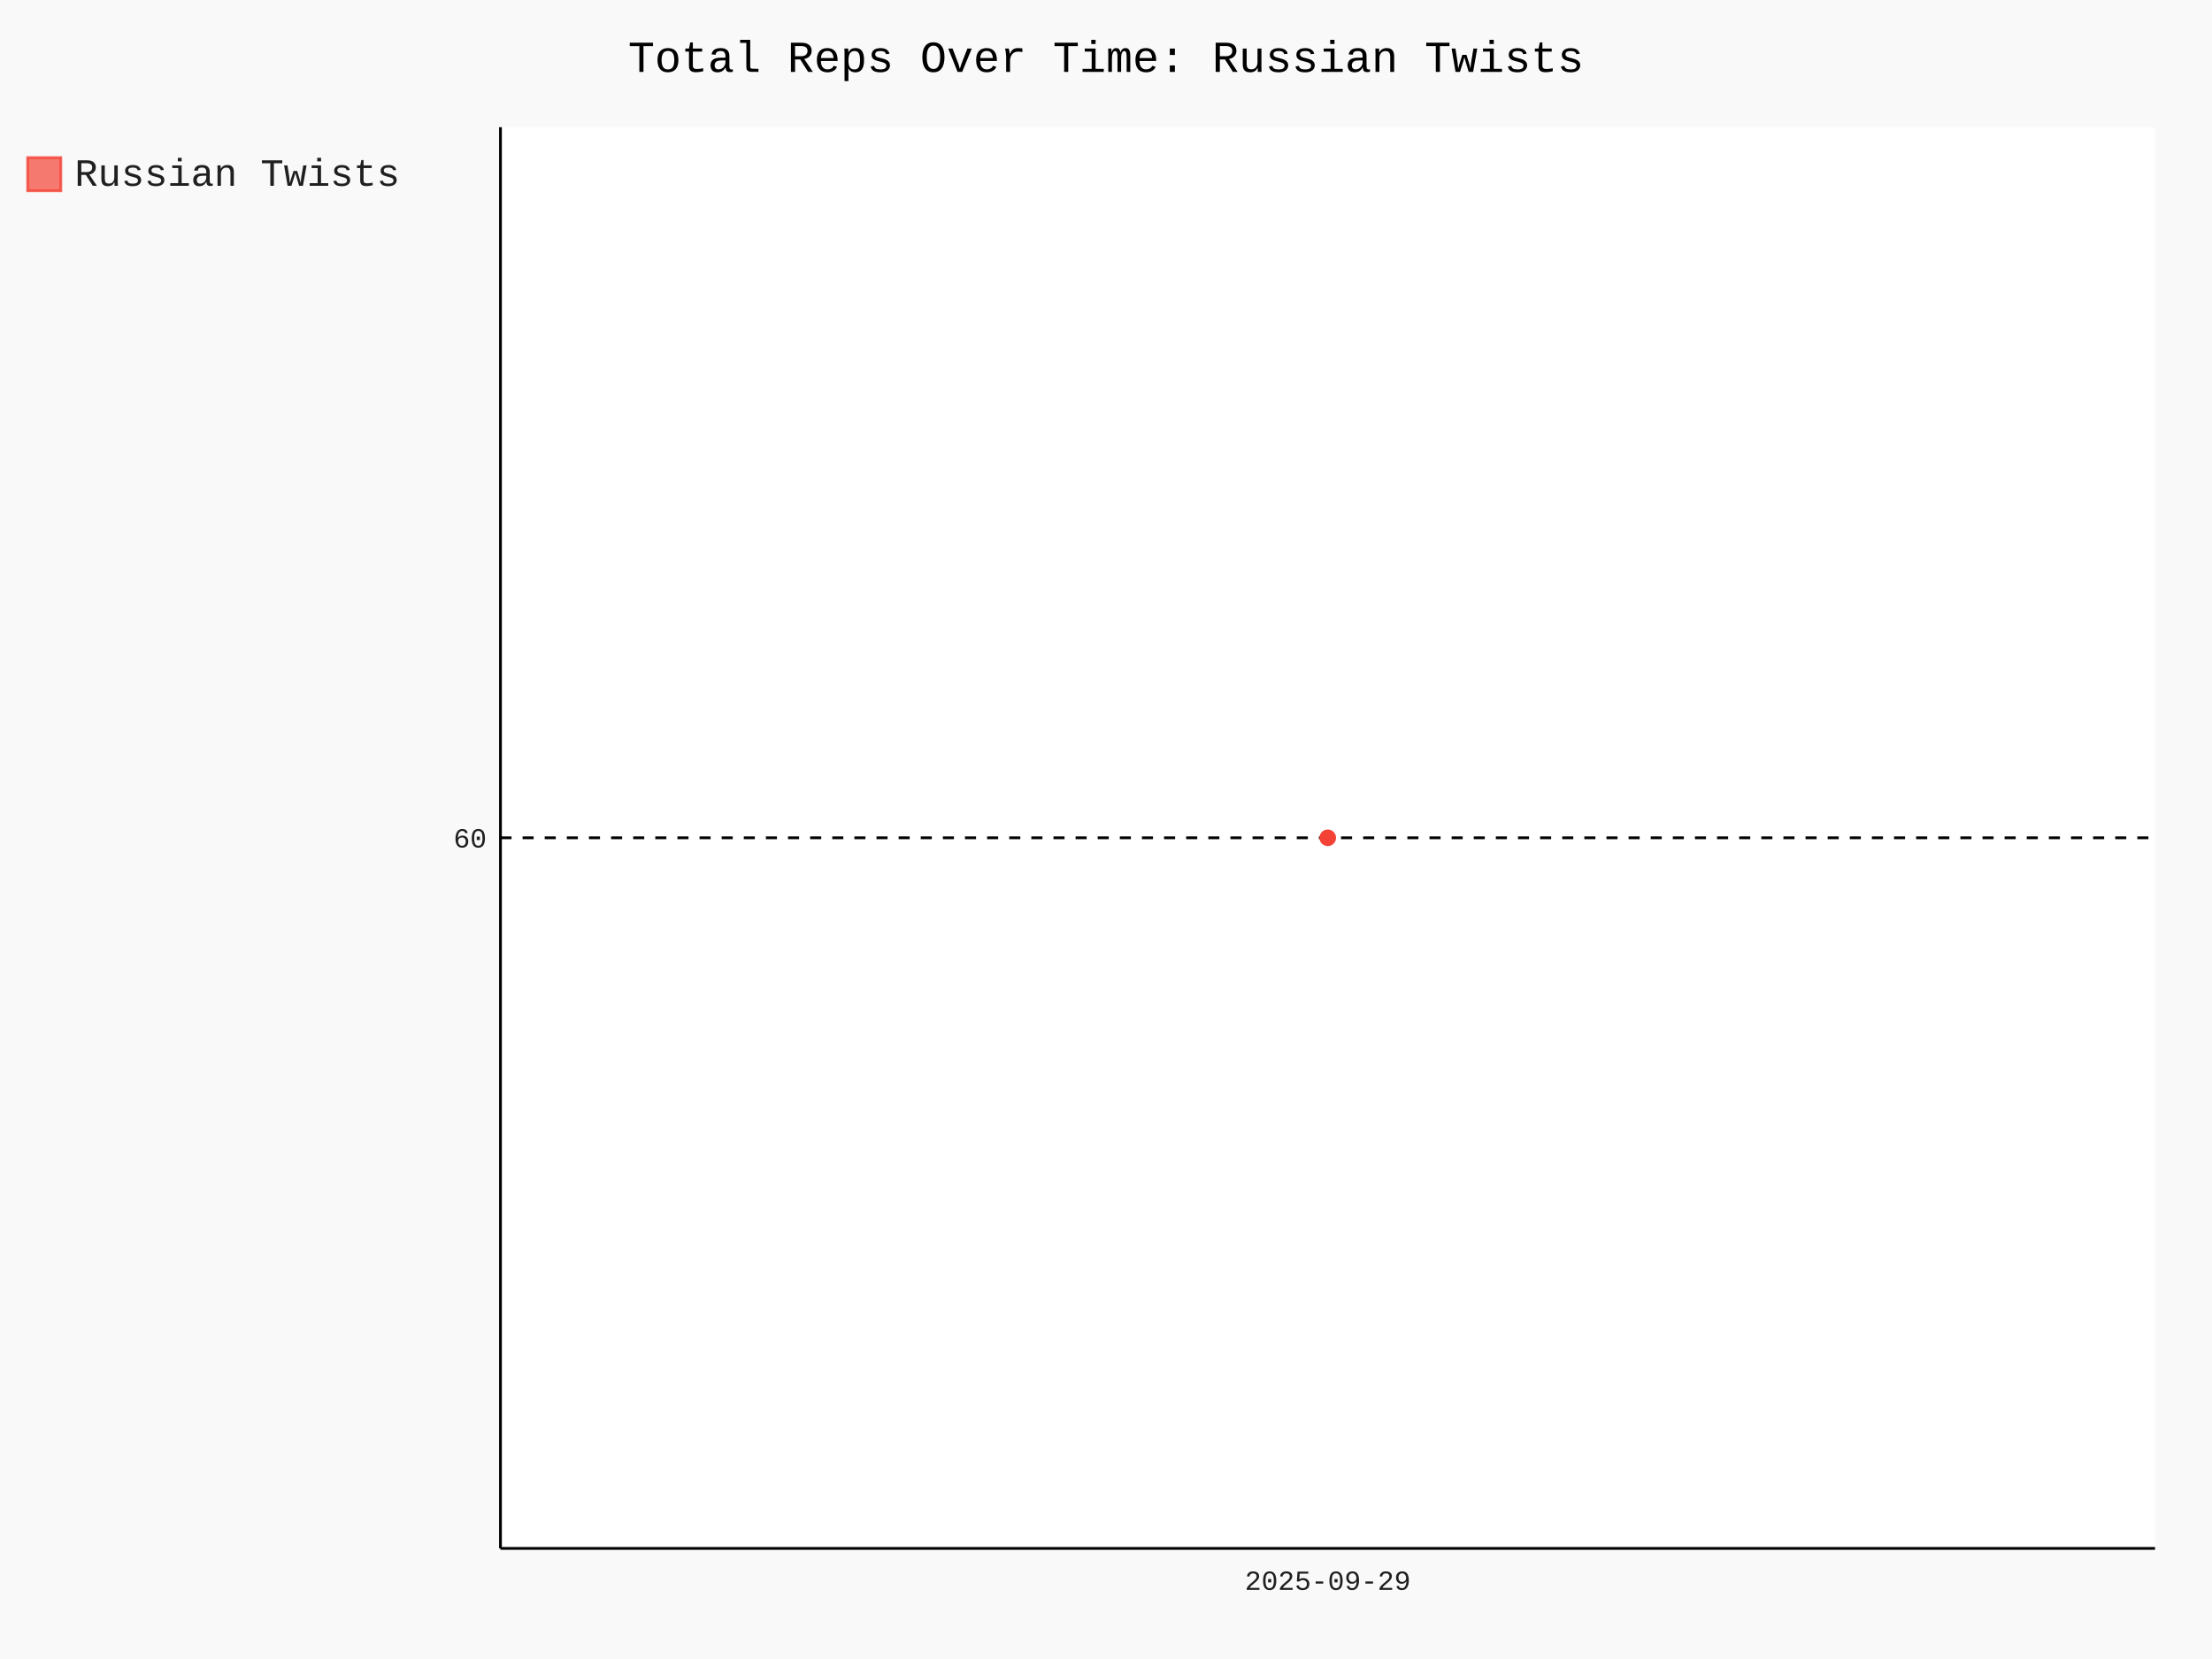
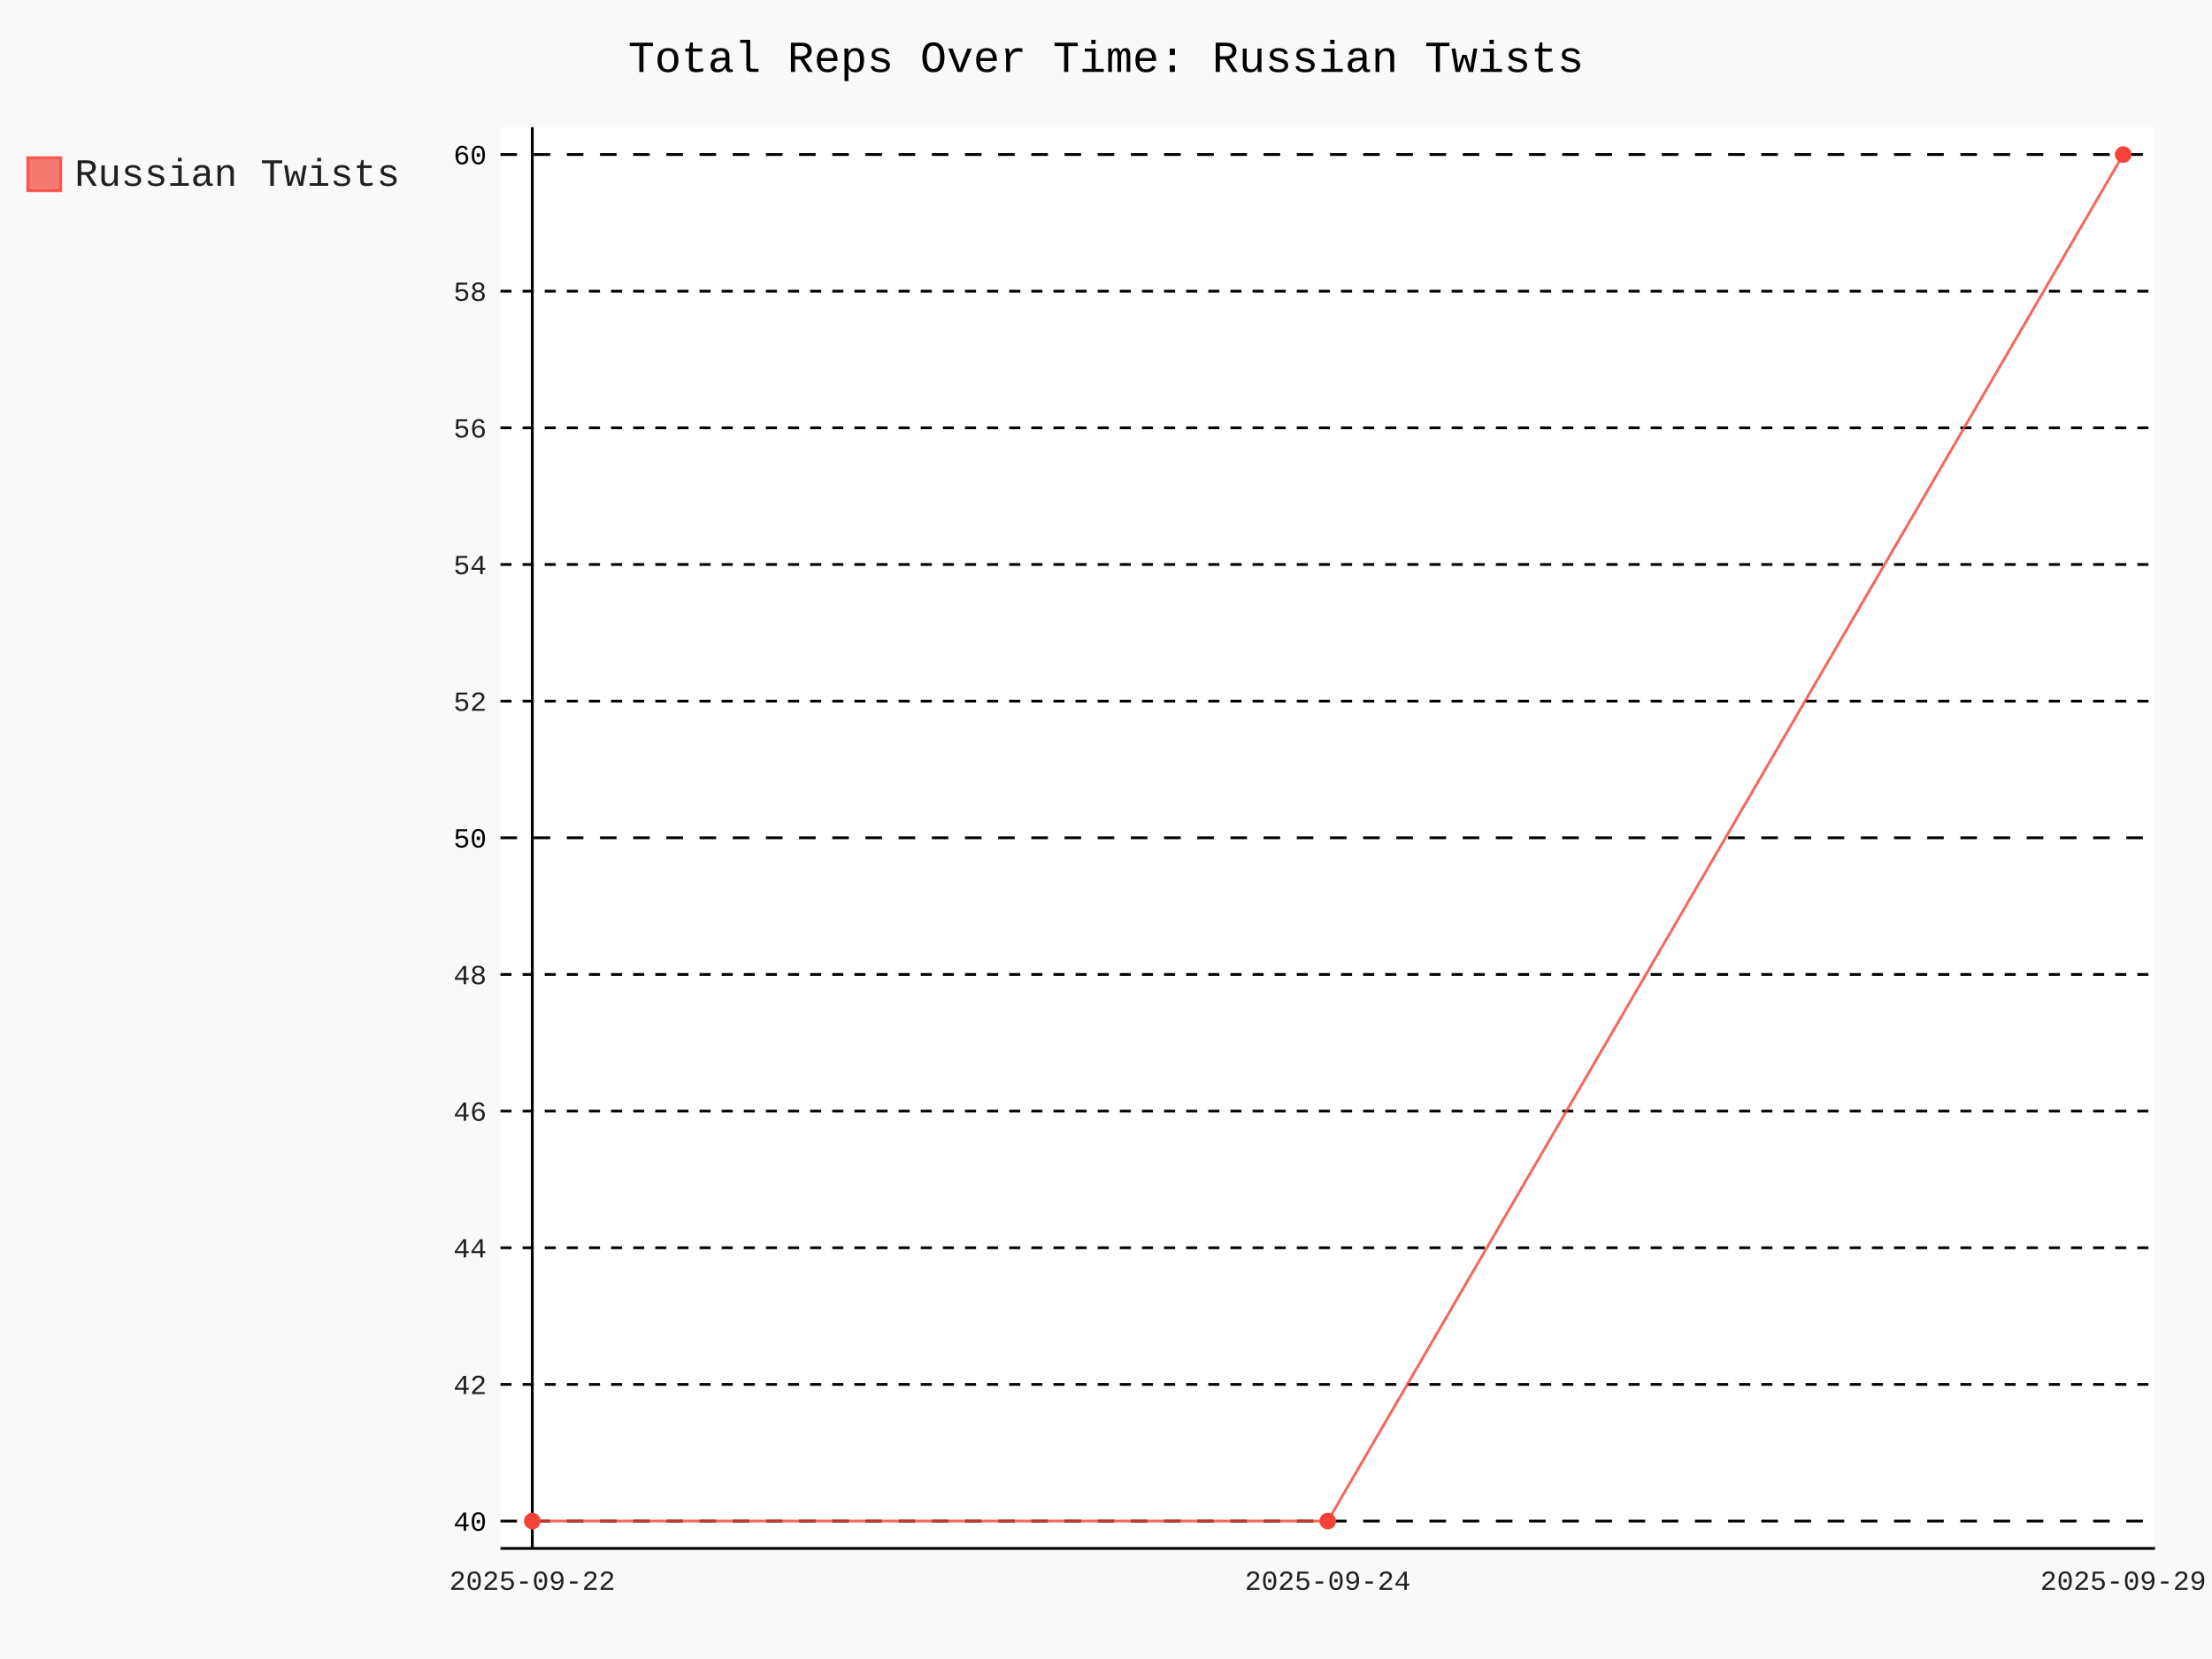
- <svg xmlns="http://www.w3.org/2000/svg" id="chart-85cf4f37-72ce-4e96-9935-febdbefbdaac" class="pygal-chart" viewBox="0 0 800 600">
+ <svg xmlns="http://www.w3.org/2000/svg" id="chart-4f6f8d46-d1d3-4659-b0f3-869dd6c1f834" class="pygal-chart" viewBox="0 0 800 600">
  <defs>
-     <style type="text/css">#chart-85cf4f37-72ce-4e96-9935-febdbefbdaac{-webkit-user-select:none;-webkit-font-smoothing:antialiased;font-family:Consolas,"Liberation Mono",Menlo,Courier,monospace}#chart-85cf4f37-72ce-4e96-9935-febdbefbdaac .title{font-family:Consolas,"Liberation Mono",Menlo,Courier,monospace;font-size:16px}#chart-85cf4f37-72ce-4e96-9935-febdbefbdaac .legends .legend text{font-family:Consolas,"Liberation Mono",Menlo,Courier,monospace;font-size:14px}#chart-85cf4f37-72ce-4e96-9935-febdbefbdaac .axis text{font-family:Consolas,"Liberation Mono",Menlo,Courier,monospace;font-size:10px}#chart-85cf4f37-72ce-4e96-9935-febdbefbdaac .axis text.major{font-family:Consolas,"Liberation Mono",Menlo,Courier,monospace;font-size:10px}#chart-85cf4f37-72ce-4e96-9935-febdbefbdaac .text-overlay text.value{font-family:Consolas,"Liberation Mono",Menlo,Courier,monospace;font-size:16px}#chart-85cf4f37-72ce-4e96-9935-febdbefbdaac .text-overlay text.label{font-family:Consolas,"Liberation Mono",Menlo,Courier,monospace;font-size:10px}#chart-85cf4f37-72ce-4e96-9935-febdbefbdaac .tooltip{font-family:Consolas,"Liberation Mono",Menlo,Courier,monospace;font-size:14px}#chart-85cf4f37-72ce-4e96-9935-febdbefbdaac text.no_data{font-family:Consolas,"Liberation Mono",Menlo,Courier,monospace;font-size:64px}
- #chart-85cf4f37-72ce-4e96-9935-febdbefbdaac{background-color:rgba(249,249,249,1)}#chart-85cf4f37-72ce-4e96-9935-febdbefbdaac path,#chart-85cf4f37-72ce-4e96-9935-febdbefbdaac line,#chart-85cf4f37-72ce-4e96-9935-febdbefbdaac rect,#chart-85cf4f37-72ce-4e96-9935-febdbefbdaac circle{-webkit-transition:150ms;-moz-transition:150ms;transition:150ms}#chart-85cf4f37-72ce-4e96-9935-febdbefbdaac .graph &gt; .background{fill:rgba(249,249,249,1)}#chart-85cf4f37-72ce-4e96-9935-febdbefbdaac .plot &gt; .background{fill:rgba(255,255,255,1)}#chart-85cf4f37-72ce-4e96-9935-febdbefbdaac .graph{fill:rgba(0,0,0,.87)}#chart-85cf4f37-72ce-4e96-9935-febdbefbdaac text.no_data{fill:rgba(0,0,0,1)}#chart-85cf4f37-72ce-4e96-9935-febdbefbdaac .title{fill:rgba(0,0,0,1)}#chart-85cf4f37-72ce-4e96-9935-febdbefbdaac .legends .legend text{fill:rgba(0,0,0,.87)}#chart-85cf4f37-72ce-4e96-9935-febdbefbdaac .legends .legend:hover text{fill:rgba(0,0,0,1)}#chart-85cf4f37-72ce-4e96-9935-febdbefbdaac .axis .line{stroke:rgba(0,0,0,1)}#chart-85cf4f37-72ce-4e96-9935-febdbefbdaac .axis .guide.line{stroke:rgba(0,0,0,.54)}#chart-85cf4f37-72ce-4e96-9935-febdbefbdaac .axis .major.line{stroke:rgba(0,0,0,.87)}#chart-85cf4f37-72ce-4e96-9935-febdbefbdaac .axis text.major{fill:rgba(0,0,0,1)}#chart-85cf4f37-72ce-4e96-9935-febdbefbdaac .axis.y .guides:hover .guide.line,#chart-85cf4f37-72ce-4e96-9935-febdbefbdaac .line-graph .axis.x .guides:hover .guide.line,#chart-85cf4f37-72ce-4e96-9935-febdbefbdaac .stackedline-graph .axis.x .guides:hover .guide.line,#chart-85cf4f37-72ce-4e96-9935-febdbefbdaac .xy-graph .axis.x .guides:hover .guide.line{stroke:rgba(0,0,0,1)}#chart-85cf4f37-72ce-4e96-9935-febdbefbdaac .axis .guides:hover text{fill:rgba(0,0,0,1)}#chart-85cf4f37-72ce-4e96-9935-febdbefbdaac .reactive{fill-opacity:.7;stroke-opacity:.8;stroke-width:1}#chart-85cf4f37-72ce-4e96-9935-febdbefbdaac .ci{stroke:rgba(0,0,0,.87)}#chart-85cf4f37-72ce-4e96-9935-febdbefbdaac .reactive.active,#chart-85cf4f37-72ce-4e96-9935-febdbefbdaac .active .reactive{fill-opacity:.8;stroke-opacity:.9;stroke-width:4}#chart-85cf4f37-72ce-4e96-9935-febdbefbdaac .ci .reactive.active{stroke-width:1.5}#chart-85cf4f37-72ce-4e96-9935-febdbefbdaac .series text{fill:rgba(0,0,0,1)}#chart-85cf4f37-72ce-4e96-9935-febdbefbdaac .tooltip rect{fill:rgba(255,255,255,1);stroke:rgba(0,0,0,1);-webkit-transition:opacity 150ms;-moz-transition:opacity 150ms;transition:opacity 150ms}#chart-85cf4f37-72ce-4e96-9935-febdbefbdaac .tooltip .label{fill:rgba(0,0,0,.87)}#chart-85cf4f37-72ce-4e96-9935-febdbefbdaac .tooltip .label{fill:rgba(0,0,0,.87)}#chart-85cf4f37-72ce-4e96-9935-febdbefbdaac .tooltip .legend{font-size:.8em;fill:rgba(0,0,0,.54)}#chart-85cf4f37-72ce-4e96-9935-febdbefbdaac .tooltip .x_label{font-size:.6em;fill:rgba(0,0,0,1)}#chart-85cf4f37-72ce-4e96-9935-febdbefbdaac .tooltip .xlink{font-size:.5em;text-decoration:underline}#chart-85cf4f37-72ce-4e96-9935-febdbefbdaac .tooltip .value{font-size:1.5em}#chart-85cf4f37-72ce-4e96-9935-febdbefbdaac .bound{font-size:.5em}#chart-85cf4f37-72ce-4e96-9935-febdbefbdaac .max-value{font-size:.75em;fill:rgba(0,0,0,.54)}#chart-85cf4f37-72ce-4e96-9935-febdbefbdaac .map-element{fill:rgba(255,255,255,1);stroke:rgba(0,0,0,.54) !important}#chart-85cf4f37-72ce-4e96-9935-febdbefbdaac .map-element .reactive{fill-opacity:inherit;stroke-opacity:inherit}#chart-85cf4f37-72ce-4e96-9935-febdbefbdaac .color-0,#chart-85cf4f37-72ce-4e96-9935-febdbefbdaac .color-0 a:visited{stroke:#F44336;fill:#F44336}#chart-85cf4f37-72ce-4e96-9935-febdbefbdaac .text-overlay .color-0 text{fill:black}
- #chart-85cf4f37-72ce-4e96-9935-febdbefbdaac text.no_data{text-anchor:middle}#chart-85cf4f37-72ce-4e96-9935-febdbefbdaac .guide.line{fill:none}#chart-85cf4f37-72ce-4e96-9935-febdbefbdaac .centered{text-anchor:middle}#chart-85cf4f37-72ce-4e96-9935-febdbefbdaac .title{text-anchor:middle}#chart-85cf4f37-72ce-4e96-9935-febdbefbdaac .legends .legend text{fill-opacity:1}#chart-85cf4f37-72ce-4e96-9935-febdbefbdaac .axis.x text{text-anchor:middle}#chart-85cf4f37-72ce-4e96-9935-febdbefbdaac .axis.x:not(.web) text[transform]{text-anchor:start}#chart-85cf4f37-72ce-4e96-9935-febdbefbdaac .axis.x:not(.web) text[transform].backwards{text-anchor:end}#chart-85cf4f37-72ce-4e96-9935-febdbefbdaac .axis.y text{text-anchor:end}#chart-85cf4f37-72ce-4e96-9935-febdbefbdaac .axis.y text[transform].backwards{text-anchor:start}#chart-85cf4f37-72ce-4e96-9935-febdbefbdaac .axis.y2 text{text-anchor:start}#chart-85cf4f37-72ce-4e96-9935-febdbefbdaac .axis.y2 text[transform].backwards{text-anchor:end}#chart-85cf4f37-72ce-4e96-9935-febdbefbdaac .axis .guide.line{stroke-dasharray:4,4;stroke:black}#chart-85cf4f37-72ce-4e96-9935-febdbefbdaac .axis .major.guide.line{stroke-dasharray:6,6;stroke:black}#chart-85cf4f37-72ce-4e96-9935-febdbefbdaac .horizontal .axis.y .guide.line,#chart-85cf4f37-72ce-4e96-9935-febdbefbdaac .horizontal .axis.y2 .guide.line,#chart-85cf4f37-72ce-4e96-9935-febdbefbdaac .vertical .axis.x .guide.line{opacity:0}#chart-85cf4f37-72ce-4e96-9935-febdbefbdaac .horizontal .axis.always_show .guide.line,#chart-85cf4f37-72ce-4e96-9935-febdbefbdaac .vertical .axis.always_show .guide.line{opacity:1 !important}#chart-85cf4f37-72ce-4e96-9935-febdbefbdaac .axis.y .guides:hover .guide.line,#chart-85cf4f37-72ce-4e96-9935-febdbefbdaac .axis.y2 .guides:hover .guide.line,#chart-85cf4f37-72ce-4e96-9935-febdbefbdaac .axis.x .guides:hover .guide.line{opacity:1}#chart-85cf4f37-72ce-4e96-9935-febdbefbdaac .axis .guides:hover text{opacity:1}#chart-85cf4f37-72ce-4e96-9935-febdbefbdaac .nofill{fill:none}#chart-85cf4f37-72ce-4e96-9935-febdbefbdaac .subtle-fill{fill-opacity:.2}#chart-85cf4f37-72ce-4e96-9935-febdbefbdaac .dot{stroke-width:1px;fill-opacity:1;stroke-opacity:1}#chart-85cf4f37-72ce-4e96-9935-febdbefbdaac .dot.active{stroke-width:5px}#chart-85cf4f37-72ce-4e96-9935-febdbefbdaac .dot.negative{fill:transparent}#chart-85cf4f37-72ce-4e96-9935-febdbefbdaac text,#chart-85cf4f37-72ce-4e96-9935-febdbefbdaac tspan{stroke:none !important}#chart-85cf4f37-72ce-4e96-9935-febdbefbdaac .series text.active{opacity:1}#chart-85cf4f37-72ce-4e96-9935-febdbefbdaac .tooltip rect{fill-opacity:.95;stroke-width:.5}#chart-85cf4f37-72ce-4e96-9935-febdbefbdaac .tooltip text{fill-opacity:1}#chart-85cf4f37-72ce-4e96-9935-febdbefbdaac .showable{visibility:hidden}#chart-85cf4f37-72ce-4e96-9935-febdbefbdaac .showable.shown{visibility:visible}#chart-85cf4f37-72ce-4e96-9935-febdbefbdaac .gauge-background{fill:rgba(229,229,229,1);stroke:none}#chart-85cf4f37-72ce-4e96-9935-febdbefbdaac .bg-lines{stroke:rgba(249,249,249,1);stroke-width:2px}</style>
+     <style type="text/css">#chart-4f6f8d46-d1d3-4659-b0f3-869dd6c1f834{-webkit-user-select:none;-webkit-font-smoothing:antialiased;font-family:Consolas,"Liberation Mono",Menlo,Courier,monospace}#chart-4f6f8d46-d1d3-4659-b0f3-869dd6c1f834 .title{font-family:Consolas,"Liberation Mono",Menlo,Courier,monospace;font-size:16px}#chart-4f6f8d46-d1d3-4659-b0f3-869dd6c1f834 .legends .legend text{font-family:Consolas,"Liberation Mono",Menlo,Courier,monospace;font-size:14px}#chart-4f6f8d46-d1d3-4659-b0f3-869dd6c1f834 .axis text{font-family:Consolas,"Liberation Mono",Menlo,Courier,monospace;font-size:10px}#chart-4f6f8d46-d1d3-4659-b0f3-869dd6c1f834 .axis text.major{font-family:Consolas,"Liberation Mono",Menlo,Courier,monospace;font-size:10px}#chart-4f6f8d46-d1d3-4659-b0f3-869dd6c1f834 .text-overlay text.value{font-family:Consolas,"Liberation Mono",Menlo,Courier,monospace;font-size:16px}#chart-4f6f8d46-d1d3-4659-b0f3-869dd6c1f834 .text-overlay text.label{font-family:Consolas,"Liberation Mono",Menlo,Courier,monospace;font-size:10px}#chart-4f6f8d46-d1d3-4659-b0f3-869dd6c1f834 .tooltip{font-family:Consolas,"Liberation Mono",Menlo,Courier,monospace;font-size:14px}#chart-4f6f8d46-d1d3-4659-b0f3-869dd6c1f834 text.no_data{font-family:Consolas,"Liberation Mono",Menlo,Courier,monospace;font-size:64px}
+ #chart-4f6f8d46-d1d3-4659-b0f3-869dd6c1f834{background-color:rgba(249,249,249,1)}#chart-4f6f8d46-d1d3-4659-b0f3-869dd6c1f834 path,#chart-4f6f8d46-d1d3-4659-b0f3-869dd6c1f834 line,#chart-4f6f8d46-d1d3-4659-b0f3-869dd6c1f834 rect,#chart-4f6f8d46-d1d3-4659-b0f3-869dd6c1f834 circle{-webkit-transition:150ms;-moz-transition:150ms;transition:150ms}#chart-4f6f8d46-d1d3-4659-b0f3-869dd6c1f834 .graph &gt; .background{fill:rgba(249,249,249,1)}#chart-4f6f8d46-d1d3-4659-b0f3-869dd6c1f834 .plot &gt; .background{fill:rgba(255,255,255,1)}#chart-4f6f8d46-d1d3-4659-b0f3-869dd6c1f834 .graph{fill:rgba(0,0,0,.87)}#chart-4f6f8d46-d1d3-4659-b0f3-869dd6c1f834 text.no_data{fill:rgba(0,0,0,1)}#chart-4f6f8d46-d1d3-4659-b0f3-869dd6c1f834 .title{fill:rgba(0,0,0,1)}#chart-4f6f8d46-d1d3-4659-b0f3-869dd6c1f834 .legends .legend text{fill:rgba(0,0,0,.87)}#chart-4f6f8d46-d1d3-4659-b0f3-869dd6c1f834 .legends .legend:hover text{fill:rgba(0,0,0,1)}#chart-4f6f8d46-d1d3-4659-b0f3-869dd6c1f834 .axis .line{stroke:rgba(0,0,0,1)}#chart-4f6f8d46-d1d3-4659-b0f3-869dd6c1f834 .axis .guide.line{stroke:rgba(0,0,0,.54)}#chart-4f6f8d46-d1d3-4659-b0f3-869dd6c1f834 .axis .major.line{stroke:rgba(0,0,0,.87)}#chart-4f6f8d46-d1d3-4659-b0f3-869dd6c1f834 .axis text.major{fill:rgba(0,0,0,1)}#chart-4f6f8d46-d1d3-4659-b0f3-869dd6c1f834 .axis.y .guides:hover .guide.line,#chart-4f6f8d46-d1d3-4659-b0f3-869dd6c1f834 .line-graph .axis.x .guides:hover .guide.line,#chart-4f6f8d46-d1d3-4659-b0f3-869dd6c1f834 .stackedline-graph .axis.x .guides:hover .guide.line,#chart-4f6f8d46-d1d3-4659-b0f3-869dd6c1f834 .xy-graph .axis.x .guides:hover .guide.line{stroke:rgba(0,0,0,1)}#chart-4f6f8d46-d1d3-4659-b0f3-869dd6c1f834 .axis .guides:hover text{fill:rgba(0,0,0,1)}#chart-4f6f8d46-d1d3-4659-b0f3-869dd6c1f834 .reactive{fill-opacity:.7;stroke-opacity:.8;stroke-width:1}#chart-4f6f8d46-d1d3-4659-b0f3-869dd6c1f834 .ci{stroke:rgba(0,0,0,.87)}#chart-4f6f8d46-d1d3-4659-b0f3-869dd6c1f834 .reactive.active,#chart-4f6f8d46-d1d3-4659-b0f3-869dd6c1f834 .active .reactive{fill-opacity:.8;stroke-opacity:.9;stroke-width:4}#chart-4f6f8d46-d1d3-4659-b0f3-869dd6c1f834 .ci .reactive.active{stroke-width:1.5}#chart-4f6f8d46-d1d3-4659-b0f3-869dd6c1f834 .series text{fill:rgba(0,0,0,1)}#chart-4f6f8d46-d1d3-4659-b0f3-869dd6c1f834 .tooltip rect{fill:rgba(255,255,255,1);stroke:rgba(0,0,0,1);-webkit-transition:opacity 150ms;-moz-transition:opacity 150ms;transition:opacity 150ms}#chart-4f6f8d46-d1d3-4659-b0f3-869dd6c1f834 .tooltip .label{fill:rgba(0,0,0,.87)}#chart-4f6f8d46-d1d3-4659-b0f3-869dd6c1f834 .tooltip .label{fill:rgba(0,0,0,.87)}#chart-4f6f8d46-d1d3-4659-b0f3-869dd6c1f834 .tooltip .legend{font-size:.8em;fill:rgba(0,0,0,.54)}#chart-4f6f8d46-d1d3-4659-b0f3-869dd6c1f834 .tooltip .x_label{font-size:.6em;fill:rgba(0,0,0,1)}#chart-4f6f8d46-d1d3-4659-b0f3-869dd6c1f834 .tooltip .xlink{font-size:.5em;text-decoration:underline}#chart-4f6f8d46-d1d3-4659-b0f3-869dd6c1f834 .tooltip .value{font-size:1.5em}#chart-4f6f8d46-d1d3-4659-b0f3-869dd6c1f834 .bound{font-size:.5em}#chart-4f6f8d46-d1d3-4659-b0f3-869dd6c1f834 .max-value{font-size:.75em;fill:rgba(0,0,0,.54)}#chart-4f6f8d46-d1d3-4659-b0f3-869dd6c1f834 .map-element{fill:rgba(255,255,255,1);stroke:rgba(0,0,0,.54) !important}#chart-4f6f8d46-d1d3-4659-b0f3-869dd6c1f834 .map-element .reactive{fill-opacity:inherit;stroke-opacity:inherit}#chart-4f6f8d46-d1d3-4659-b0f3-869dd6c1f834 .color-0,#chart-4f6f8d46-d1d3-4659-b0f3-869dd6c1f834 .color-0 a:visited{stroke:#F44336;fill:#F44336}#chart-4f6f8d46-d1d3-4659-b0f3-869dd6c1f834 .text-overlay .color-0 text{fill:black}
+ #chart-4f6f8d46-d1d3-4659-b0f3-869dd6c1f834 text.no_data{text-anchor:middle}#chart-4f6f8d46-d1d3-4659-b0f3-869dd6c1f834 .guide.line{fill:none}#chart-4f6f8d46-d1d3-4659-b0f3-869dd6c1f834 .centered{text-anchor:middle}#chart-4f6f8d46-d1d3-4659-b0f3-869dd6c1f834 .title{text-anchor:middle}#chart-4f6f8d46-d1d3-4659-b0f3-869dd6c1f834 .legends .legend text{fill-opacity:1}#chart-4f6f8d46-d1d3-4659-b0f3-869dd6c1f834 .axis.x text{text-anchor:middle}#chart-4f6f8d46-d1d3-4659-b0f3-869dd6c1f834 .axis.x:not(.web) text[transform]{text-anchor:start}#chart-4f6f8d46-d1d3-4659-b0f3-869dd6c1f834 .axis.x:not(.web) text[transform].backwards{text-anchor:end}#chart-4f6f8d46-d1d3-4659-b0f3-869dd6c1f834 .axis.y text{text-anchor:end}#chart-4f6f8d46-d1d3-4659-b0f3-869dd6c1f834 .axis.y text[transform].backwards{text-anchor:start}#chart-4f6f8d46-d1d3-4659-b0f3-869dd6c1f834 .axis.y2 text{text-anchor:start}#chart-4f6f8d46-d1d3-4659-b0f3-869dd6c1f834 .axis.y2 text[transform].backwards{text-anchor:end}#chart-4f6f8d46-d1d3-4659-b0f3-869dd6c1f834 .axis .guide.line{stroke-dasharray:4,4;stroke:black}#chart-4f6f8d46-d1d3-4659-b0f3-869dd6c1f834 .axis .major.guide.line{stroke-dasharray:6,6;stroke:black}#chart-4f6f8d46-d1d3-4659-b0f3-869dd6c1f834 .horizontal .axis.y .guide.line,#chart-4f6f8d46-d1d3-4659-b0f3-869dd6c1f834 .horizontal .axis.y2 .guide.line,#chart-4f6f8d46-d1d3-4659-b0f3-869dd6c1f834 .vertical .axis.x .guide.line{opacity:0}#chart-4f6f8d46-d1d3-4659-b0f3-869dd6c1f834 .horizontal .axis.always_show .guide.line,#chart-4f6f8d46-d1d3-4659-b0f3-869dd6c1f834 .vertical .axis.always_show .guide.line{opacity:1 !important}#chart-4f6f8d46-d1d3-4659-b0f3-869dd6c1f834 .axis.y .guides:hover .guide.line,#chart-4f6f8d46-d1d3-4659-b0f3-869dd6c1f834 .axis.y2 .guides:hover .guide.line,#chart-4f6f8d46-d1d3-4659-b0f3-869dd6c1f834 .axis.x .guides:hover .guide.line{opacity:1}#chart-4f6f8d46-d1d3-4659-b0f3-869dd6c1f834 .axis .guides:hover text{opacity:1}#chart-4f6f8d46-d1d3-4659-b0f3-869dd6c1f834 .nofill{fill:none}#chart-4f6f8d46-d1d3-4659-b0f3-869dd6c1f834 .subtle-fill{fill-opacity:.2}#chart-4f6f8d46-d1d3-4659-b0f3-869dd6c1f834 .dot{stroke-width:1px;fill-opacity:1;stroke-opacity:1}#chart-4f6f8d46-d1d3-4659-b0f3-869dd6c1f834 .dot.active{stroke-width:5px}#chart-4f6f8d46-d1d3-4659-b0f3-869dd6c1f834 .dot.negative{fill:transparent}#chart-4f6f8d46-d1d3-4659-b0f3-869dd6c1f834 text,#chart-4f6f8d46-d1d3-4659-b0f3-869dd6c1f834 tspan{stroke:none !important}#chart-4f6f8d46-d1d3-4659-b0f3-869dd6c1f834 .series text.active{opacity:1}#chart-4f6f8d46-d1d3-4659-b0f3-869dd6c1f834 .tooltip rect{fill-opacity:.95;stroke-width:.5}#chart-4f6f8d46-d1d3-4659-b0f3-869dd6c1f834 .tooltip text{fill-opacity:1}#chart-4f6f8d46-d1d3-4659-b0f3-869dd6c1f834 .showable{visibility:hidden}#chart-4f6f8d46-d1d3-4659-b0f3-869dd6c1f834 .showable.shown{visibility:visible}#chart-4f6f8d46-d1d3-4659-b0f3-869dd6c1f834 .gauge-background{fill:rgba(229,229,229,1);stroke:none}#chart-4f6f8d46-d1d3-4659-b0f3-869dd6c1f834 .bg-lines{stroke:rgba(249,249,249,1);stroke-width:2px}</style>
  </defs>
  <g class="graph line-graph vertical">
    <rect x="0" y="0" width="800" height="600" class="background" />
    <g transform="translate(181, 46)" class="plot">
      <rect x="0" y="0" width="598.4" height="514" class="background" />
      <g class="axis y always_show">
        <path d="M0 514 h598.4" class="line" />
        <g class="guides">
-           <path d="M0 257 h598.4" class="guide line" />
-           <text x="-5" y="260.5" class="">60</text>
+           <path d="M0 504.115 h598.4" class="major guide line" />
+           <text x="-5" y="507.615" class="major">40</text>
+         </g>
+         <g class="guides">
+           <path d="M0 454.692 h598.4" class="guide line" />
+           <text x="-5" y="458.192" class="">42</text>
+         </g>
+         <g class="guides">
+           <path d="M0 405.269 h598.4" class="guide line" />
+           <text x="-5" y="408.769" class="">44</text>
+         </g>
+         <g class="guides">
+           <path d="M0 355.846 h598.4" class="guide line" />
+           <text x="-5" y="359.346" class="">46</text>
+         </g>
+         <g class="guides">
+           <path d="M0 306.423 h598.4" class="guide line" />
+           <text x="-5" y="309.923" class="">48</text>
+         </g>
+         <g class="guides">
+           <path d="M0 257 h598.4" class="major guide line" />
+           <text x="-5" y="260.5" class="major">50</text>
+         </g>
+         <g class="guides">
+           <path d="M0 207.577 h598.4" class="guide line" />
+           <text x="-5" y="211.077" class="">52</text>
+         </g>
+         <g class="guides">
+           <path d="M0 158.154 h598.4" class="guide line" />
+           <text x="-5" y="161.654" class="">54</text>
+         </g>
+         <g class="guides">
+           <path d="M0 108.731 h598.4" class="guide line" />
+           <text x="-5" y="112.231" class="">56</text>
+         </g>
+         <g class="guides">
+           <path d="M0 59.308 h598.4" class="guide line" />
+           <text x="-5" y="62.808" class="">58</text>
+         </g>
+         <g class="guides">
+           <path d="M0 9.885 h598.4" class="major guide line" />
+           <text x="-5" y="13.385" class="major">60</text>
        </g>
      </g>
      <g class="axis x">
-         <path d="M0 0 v514" class="line" />
+         <g class="guides">
+           <path d="M11.508 0 v514" class="line" />
+           <text x="11.508" y="529.0" class="">2025-09-22</text>
+         </g>
        <g class="guides">
          <path d="M299.2 0 v514" class="guide line" />
-           <text x="299.2" y="529.0" class="">2025-09-29</text>
+           <text x="299.2" y="529.0" class="">2025-09-24</text>
+         </g>
+         <g class="guides">
+           <path d="M586.892 0 v514" class="guide line" />
+           <text x="586.892" y="529.0" class="">2025-09-29</text>
        </g>
      </g>
-       <g class="series serie-0 color-0" />
+       <g class="series serie-0 color-0">
+         <path d="M11.508 504.115 L299.2 504.115 586.892 9.885" class="line reactive nofill" />
+       </g>
    </g>
    <g class="titles">
      <text x="400.0" y="26" class="title plot_title">Total Reps Over Time: Russian Twists</text>
    </g>
    <g transform="translate(181, 46)" class="plot overlay">
      <g class="series serie-0 color-0">
        <g class="dots">
-           <circle cx="299.2" cy="257" r="2.5" class="dot reactive tooltip-trigger" />
+           <circle cx="11.508" cy="504.115" r="2.5" class="dot reactive tooltip-trigger" />
+         </g>
+         <g class="dots">
+           <circle cx="299.2" cy="504.115" r="2.5" class="dot reactive tooltip-trigger" />
+         </g>
+         <g class="dots">
+           <circle cx="586.892" cy="9.885" r="2.5" class="dot reactive tooltip-trigger" />
        </g>
      </g>
    </g>
    <g transform="translate(181, 46)" class="plot text-overlay">
      <g class="series serie-0 color-0" />
    </g>
    <g transform="translate(181, 46)" class="plot tooltip-overlay">
      <g transform="translate(0 0)" style="opacity: 0" class="tooltip">
        <rect rx="0" ry="0" width="0" height="0" class="tooltip-box" />
        <g class="text" />
      </g>
    </g>
    <g transform="translate(10, 56)" class="legends">
      <g id="activate-serie-0" class="legend reactive activate-serie">
        <rect x="0.0" y="1.0" width="12" height="12" class="color-0 reactive" />
        <text x="17.0" y="11.2">Russian Twists</text>
      </g>
    </g>
    <g transform="translate(790, 56)" class="legends" />
  </g>
</svg>
